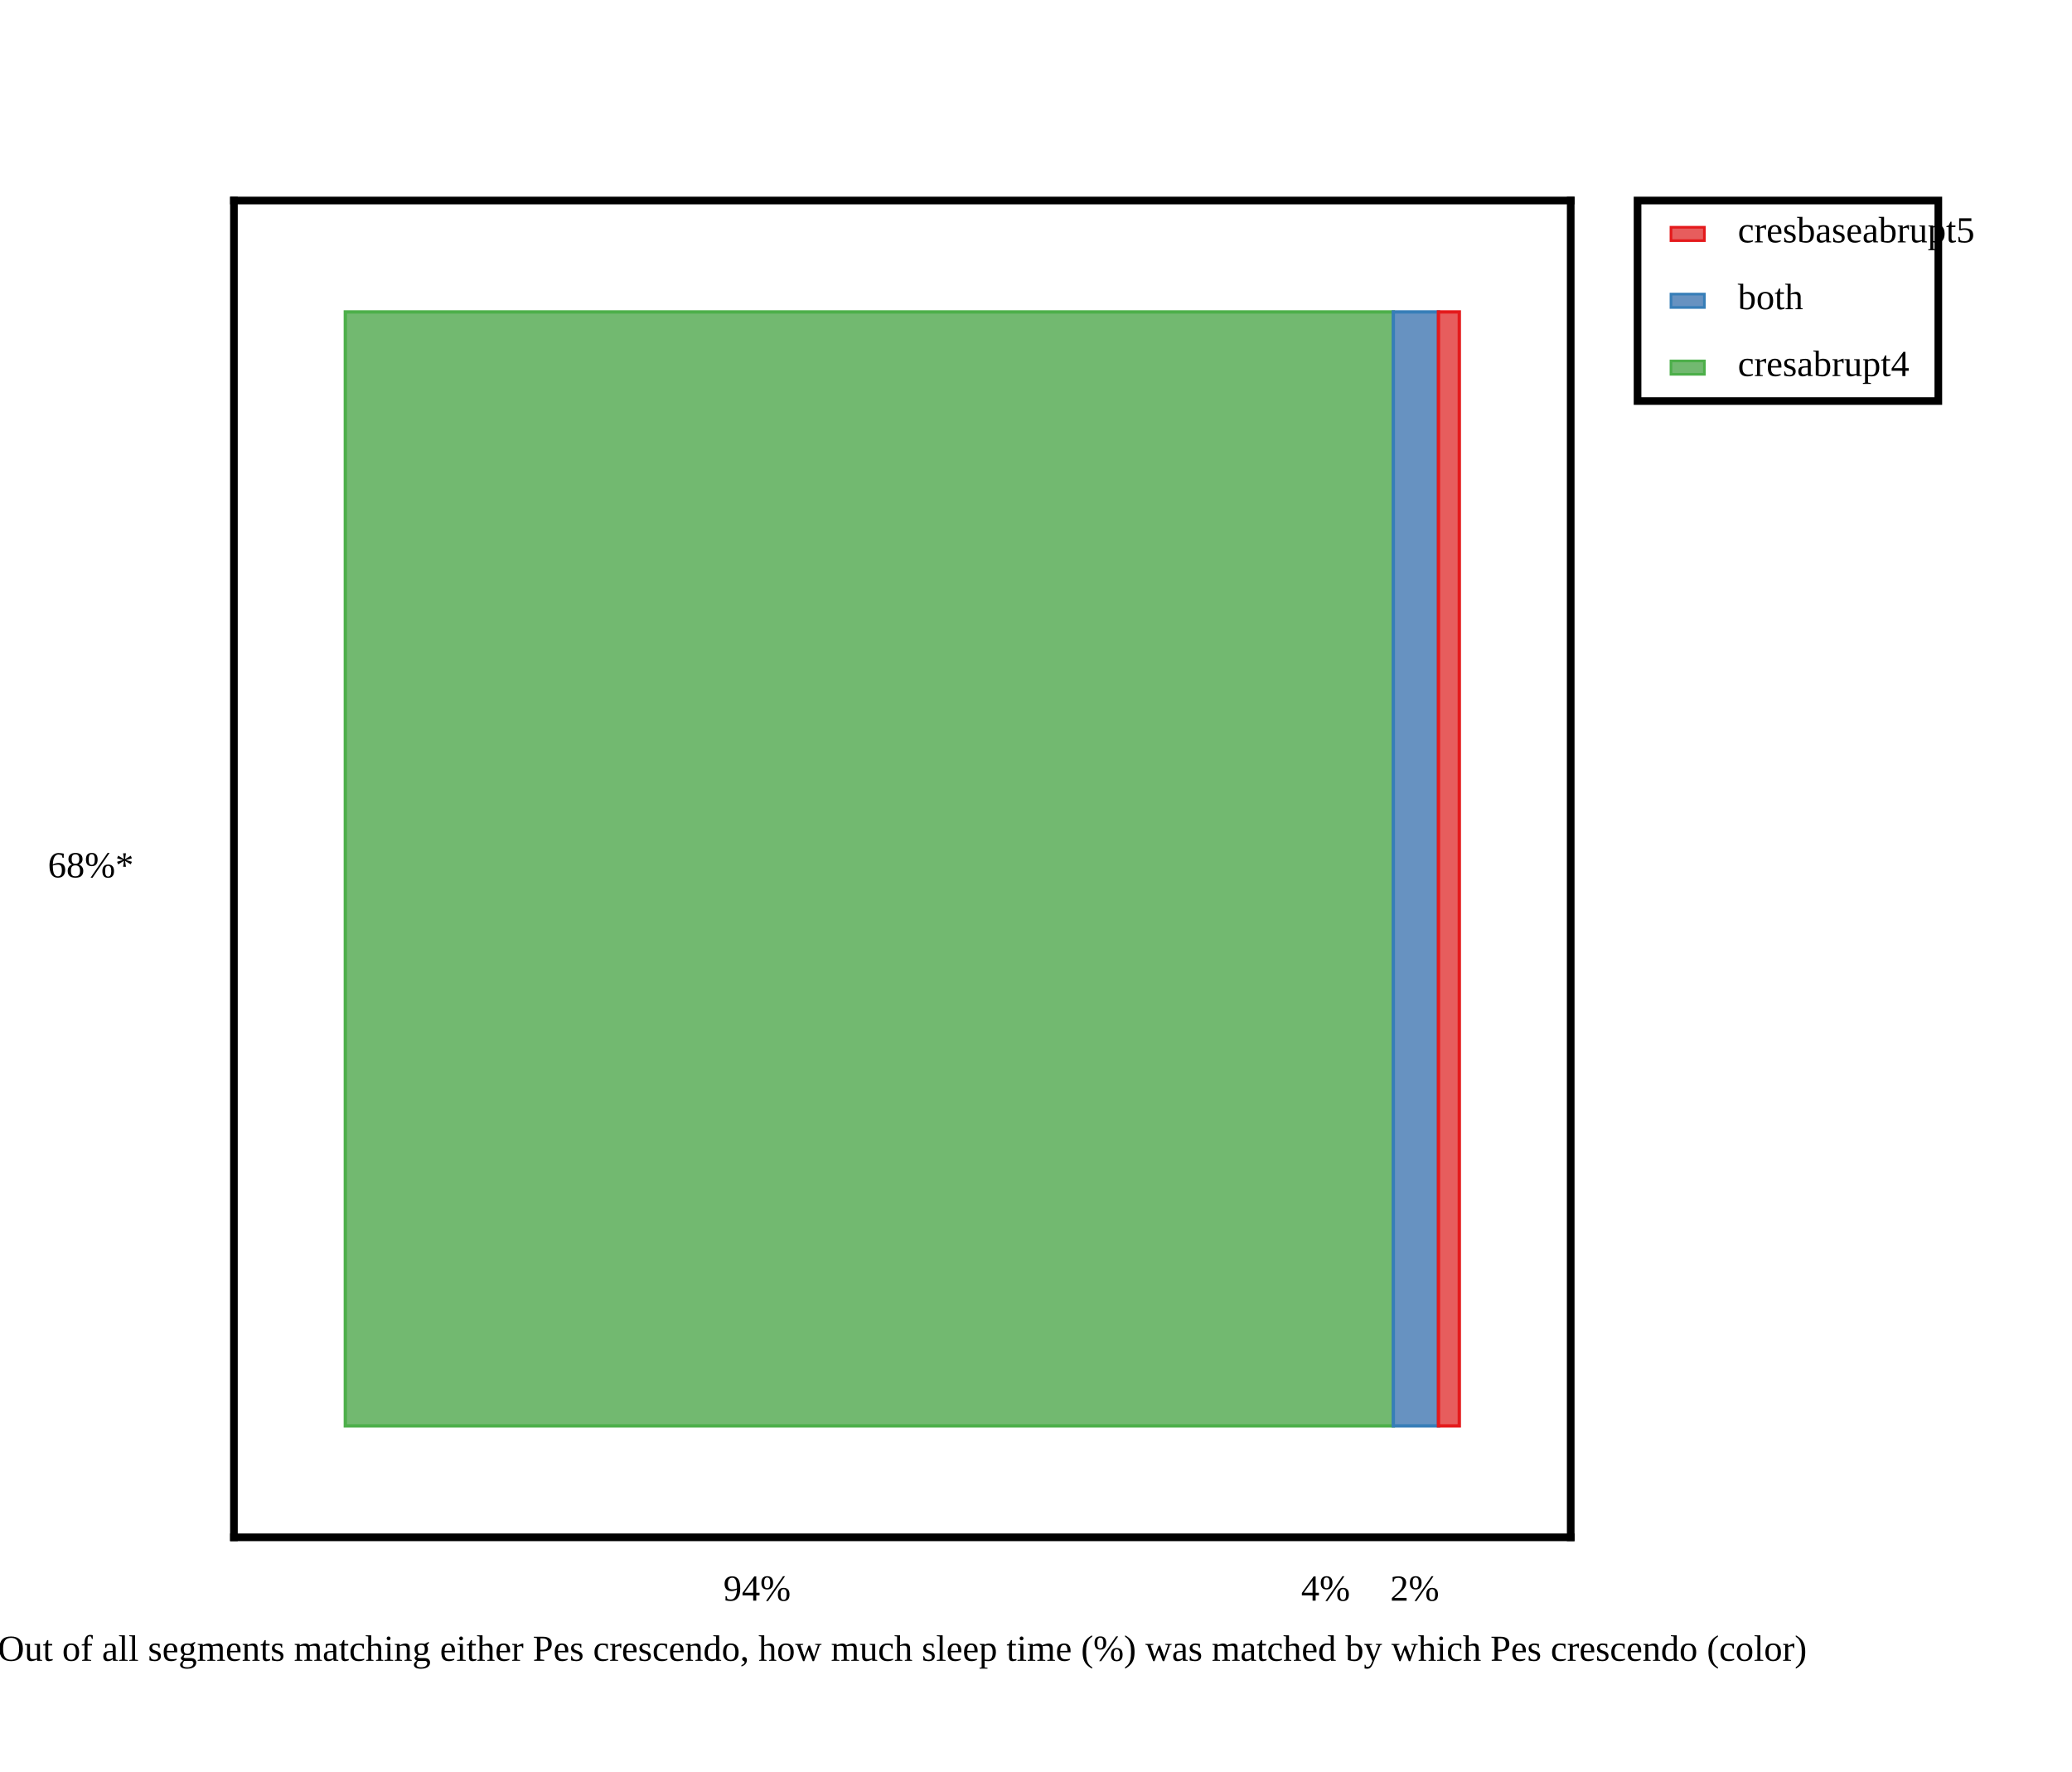
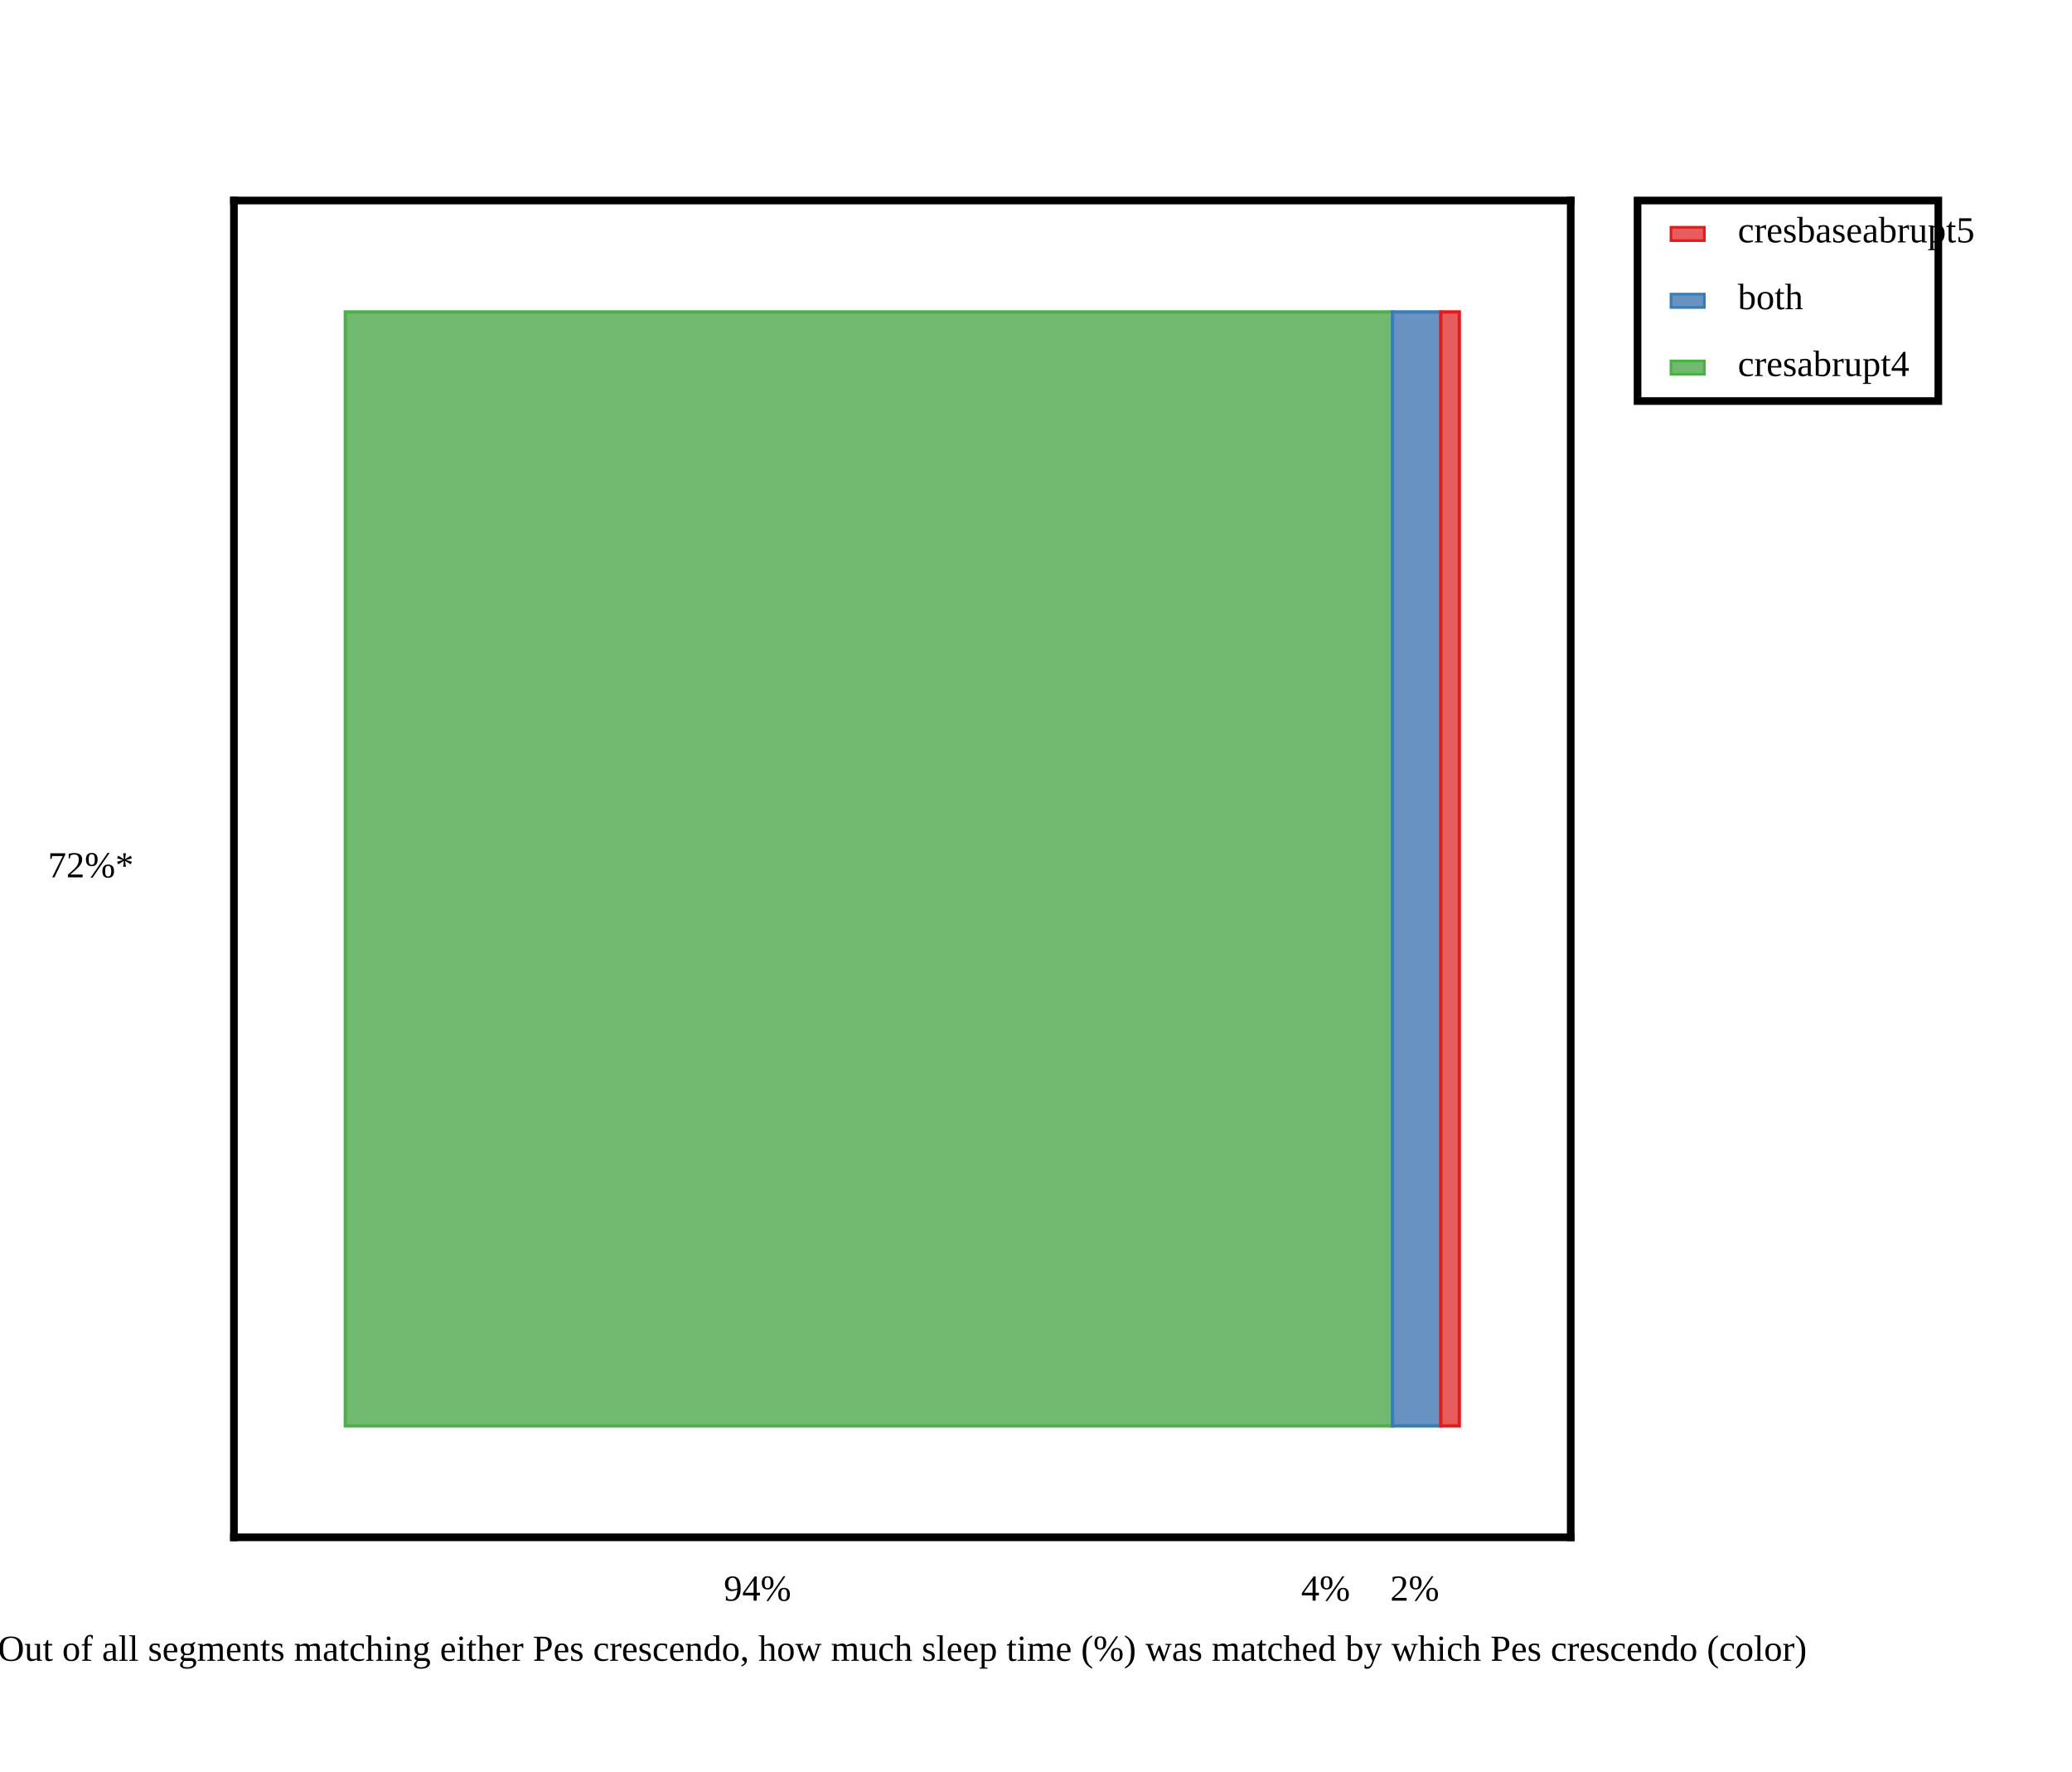
<svg xmlns="http://www.w3.org/2000/svg" height="530" stroke-opacity="1" viewBox="0.0 0.0 620 530.0" font-size="1" width="620" stroke="rgb(0,0,0)" version="1.1">
  <defs />
  <g stroke-linejoin="miter" stroke-opacity="1.0" fill-opacity="0.0" stroke="rgb(0,0,0)" stroke-width="2.293" fill="rgb(0,0,0)" stroke-linecap="square" stroke-miterlimit="10.0">
    <path d="M 70,460 v -400 M 470,460 v -400 " />
  </g>
  <g stroke-linejoin="miter" stroke-opacity="1.0" fill-opacity="1.0" font-size="11.0px" stroke="rgb(0,0,0)" stroke-width="2.293" fill="rgb(0,0,0)" stroke-linecap="butt" stroke-miterlimit="10.0">
-     <text dominant-baseline="middle" transform="matrix(1,0,0,1,40,260)" stroke="none" text-anchor="end">68%*</text>
+     <text dominant-baseline="middle" transform="matrix(1,0,0,1,40,260)" stroke="none" text-anchor="end">72%*</text>
  </g>
  <g stroke-linejoin="miter" stroke-opacity="1.0" fill-opacity="0.0" stroke="rgb(0,0,0)" stroke-width="2.293" fill="rgb(0,0,0)" stroke-linecap="square" stroke-miterlimit="10.0">
    <path d="M 70,460 h 400 M 70,60 h 400 " />
  </g>
  <g stroke-linejoin="miter" stroke-opacity="1.0" fill-opacity="1.0" font-size="11.0px" stroke="rgb(0,0,0)" stroke-width="2.293" fill="rgb(0,0,0)" stroke-linecap="butt" stroke-miterlimit="10.0">
    <text dominant-baseline="text-before-edge" transform="matrix(1,0,0,1,270,490)" stroke="none" text-anchor="middle">Out of all segments matching either Pes crescendo, how much sleep time (%) was matched by which Pes crescendo (color)</text>
  </g>
  <g stroke-linejoin="miter" stroke-opacity="1.0" fill-opacity="1.0" font-size="11.0px" stroke="rgb(0,0,0)" stroke-width="2.293" fill="rgb(0,0,0)" stroke-linecap="butt" stroke-miterlimit="10.0">
    <text dominant-baseline="text-before-edge" transform="matrix(1,0,0,1,423.3333,472)" stroke="none" text-anchor="middle">2%</text>
  </g>
  <g stroke-linejoin="miter" stroke-opacity="1.0" fill-opacity="1.0" font-size="11.0px" stroke="rgb(0,0,0)" stroke-width="2.293" fill="rgb(0,0,0)" stroke-linecap="butt" stroke-miterlimit="10.0">
    <text dominant-baseline="text-before-edge" transform="matrix(1,0,0,1,396.6667,472)" stroke="none" text-anchor="middle">4%</text>
  </g>
  <g stroke-linejoin="miter" stroke-opacity="1.0" fill-opacity="1.0" font-size="11.0px" stroke="rgb(0,0,0)" stroke-width="2.293" fill="rgb(0,0,0)" stroke-linecap="butt" stroke-miterlimit="10.0">
-     <text dominant-baseline="text-before-edge" transform="matrix(1,0,0,1,226.5385,472)" stroke="none" text-anchor="middle">94%</text>
+     <text dominant-baseline="text-before-edge" transform="matrix(1,0,0,1,226.6568,472)" stroke="none" text-anchor="middle">94%</text>
  </g>
  <g stroke-linejoin="miter" stroke-opacity="1.0" fill-opacity="1.0" stroke="rgb(77,175,74)" stroke-width="1.0" fill="rgb(114,185,112)" stroke-linecap="butt" stroke-miterlimit="10.0">
    <defs>
      <clipPath id="cresabruptcresbaseabruptmyClip1">
        <path d="M 470,460 l -0,-400 h -400 l -0,400 Z" />
      </clipPath>
    </defs>
    <g clip-path="url(#cresabruptcresbaseabruptmyClip1)">
-       <path d="M 103.333,426.667 v -333.333 h 313.59 v 333.333 Z" />
+       <path d="M 103.333,426.667 v -333.333 h 313.353 v 333.333 Z" />
    </g>
  </g>
  <g stroke-linejoin="miter" stroke-opacity="1.0" fill-opacity="1.0" stroke="rgb(55,126,184)" stroke-width="1.0" fill="rgb(103,146,193)" stroke-linecap="butt" stroke-miterlimit="10.0">
    <defs>
      <clipPath id="cresabruptcresbaseabruptmyClip2">
        <path d="M 470,460 l -0,-400 h -400 l -0,400 Z" />
      </clipPath>
    </defs>
    <g clip-path="url(#cresabruptcresbaseabruptmyClip2)">
-       <path d="M 416.923,426.667 v -333.333 h 13.503 v 333.333 Z" />
+       <path d="M 416.686,426.667 v -333.333 h 14.449 v 333.333 Z" />
    </g>
  </g>
  <g stroke-linejoin="miter" stroke-opacity="1.0" fill-opacity="1.0" stroke="rgb(228,26,28)" stroke-width="1.0" fill="rgb(231,93,93)" stroke-linecap="butt" stroke-miterlimit="10.0">
    <defs>
      <clipPath id="cresabruptcresbaseabruptmyClip3">
        <path d="M 470,460 l -0,-400 h -400 l -0,400 Z" />
      </clipPath>
    </defs>
    <g clip-path="url(#cresabruptcresbaseabruptmyClip3)">
-       <path d="M 430.425,426.667 v -333.333 h 6.241 v 333.333 Z" />
+       <path d="M 431.135,426.667 v -333.333 h 5.531 v 333.333 Z" />
    </g>
  </g>
  <g stroke-linejoin="miter" stroke-opacity="1.0" fill-opacity="1.0" font-size="11.0px" stroke="rgb(0,0,0)" stroke-width="2.293" fill="rgb(0,0,0)" stroke-linecap="butt" stroke-miterlimit="10.0">
    <text dominant-baseline="text-after-edge" transform="matrix(1,0,0,1,270,40)" stroke="none" text-anchor="middle" />
  </g>
  <g stroke-linejoin="miter" stroke-opacity="1.0" fill-opacity="0.0" stroke="rgb(0,0,0)" stroke-width="2.293" fill="rgb(0,0,0)" stroke-linecap="butt" stroke-miterlimit="10.0">
    <path d="M 580,120 l -0,-60 h -90 l -0,60 Z" />
  </g>
  <g stroke-linejoin="miter" stroke-opacity="1.0" fill-opacity="1.0" font-size="11.0px" stroke="rgb(0,0,0)" stroke-width="2.293" fill="rgb(0,0,0)" stroke-linecap="butt" stroke-miterlimit="10.0">
    <text dominant-baseline="middle" transform="matrix(1,0,0,1,520,110)" stroke="none" text-anchor="start">cresabrupt4</text>
  </g>
  <g stroke-linejoin="miter" stroke-opacity="1.0" fill-opacity="1.0" stroke="rgb(77,175,74)" stroke-width="0.8" fill="rgb(114,185,112)" stroke-linecap="butt" stroke-miterlimit="10.0">
    <path d="M 500,108 l 10,0 v 4 l -10,0 Z" />
  </g>
  <g stroke-linejoin="miter" stroke-opacity="1.0" fill-opacity="1.0" font-size="11.0px" stroke="rgb(0,0,0)" stroke-width="2.293" fill="rgb(0,0,0)" stroke-linecap="butt" stroke-miterlimit="10.0">
    <text dominant-baseline="middle" transform="matrix(1,0,0,1,520,90)" stroke="none" text-anchor="start">both</text>
  </g>
  <g stroke-linejoin="miter" stroke-opacity="1.0" fill-opacity="1.0" stroke="rgb(55,126,184)" stroke-width="0.8" fill="rgb(103,146,193)" stroke-linecap="butt" stroke-miterlimit="10.0">
    <path d="M 500,88 l 10,0 v 4 l -10,0 Z" />
  </g>
  <g stroke-linejoin="miter" stroke-opacity="1.0" fill-opacity="1.0" font-size="11.0px" stroke="rgb(0,0,0)" stroke-width="2.293" fill="rgb(0,0,0)" stroke-linecap="butt" stroke-miterlimit="10.0">
    <text dominant-baseline="middle" transform="matrix(1,0,0,1,520,70)" stroke="none" text-anchor="start">cresbaseabrupt5</text>
  </g>
  <g stroke-linejoin="miter" stroke-opacity="1.0" fill-opacity="1.0" stroke="rgb(228,26,28)" stroke-width="0.8" fill="rgb(231,93,93)" stroke-linecap="butt" stroke-miterlimit="10.0">
    <path d="M 500,68 l 10,0 v 4 l -10,0 Z" />
  </g>
</svg>
